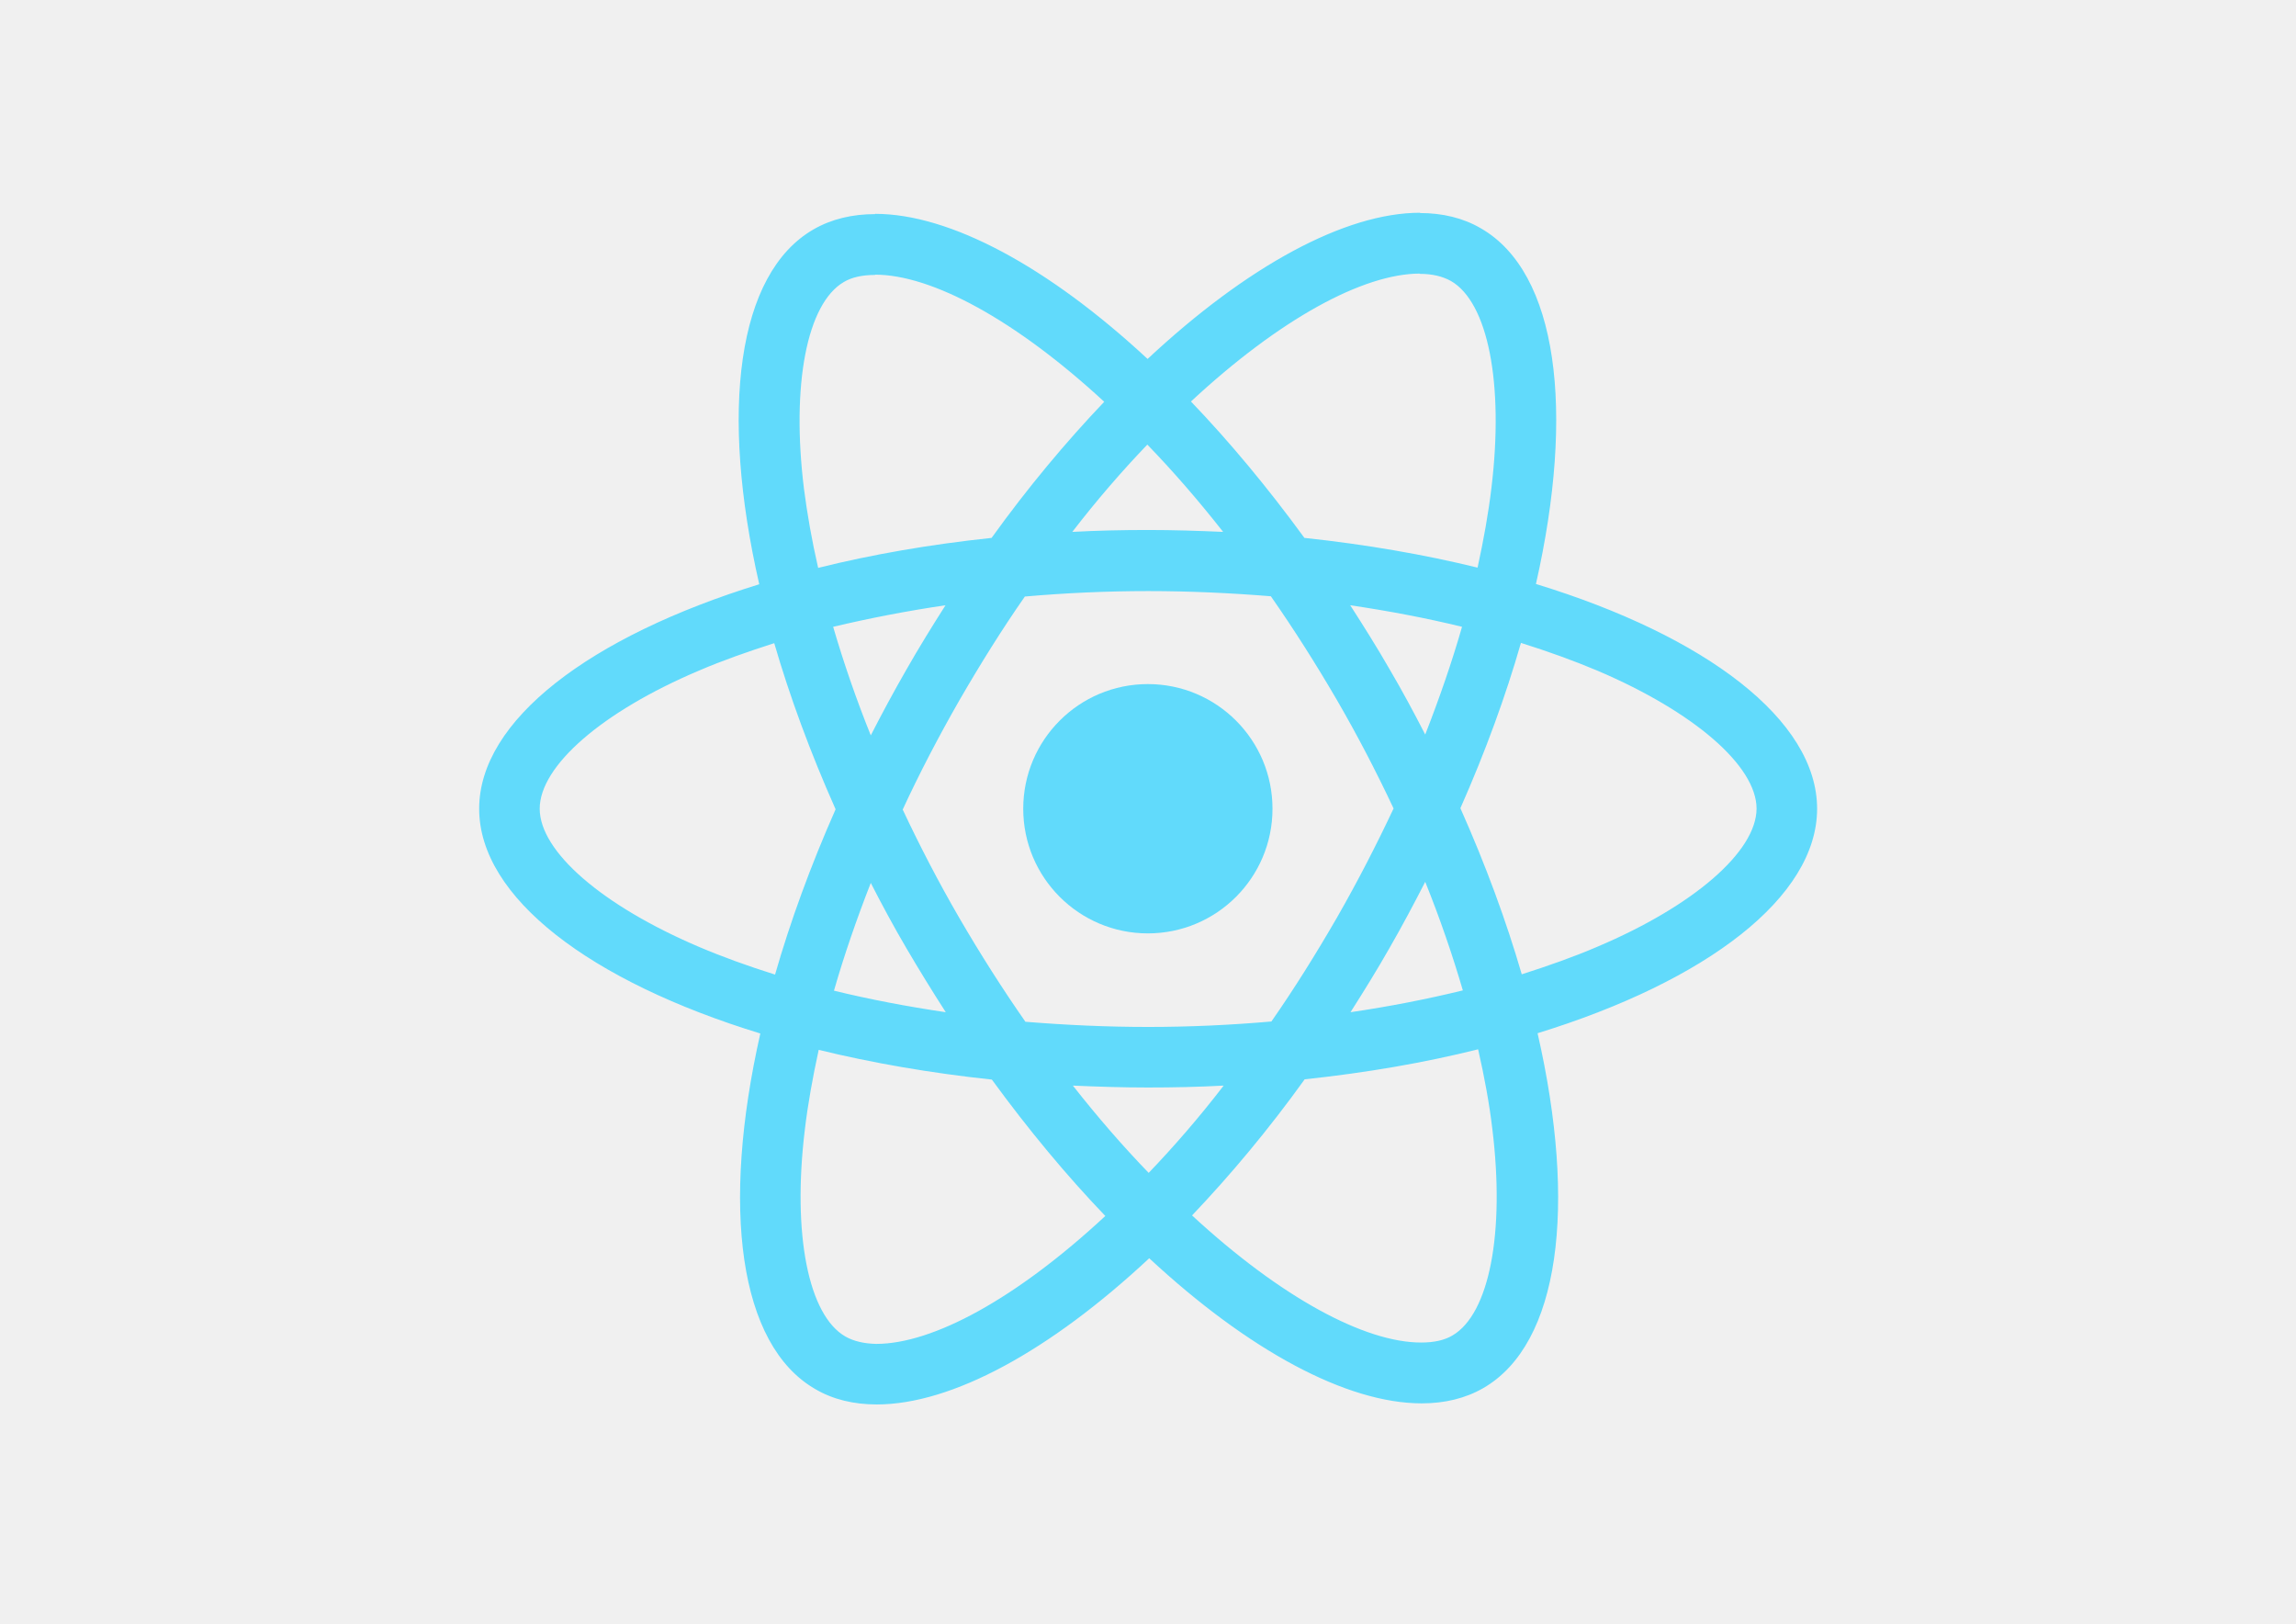
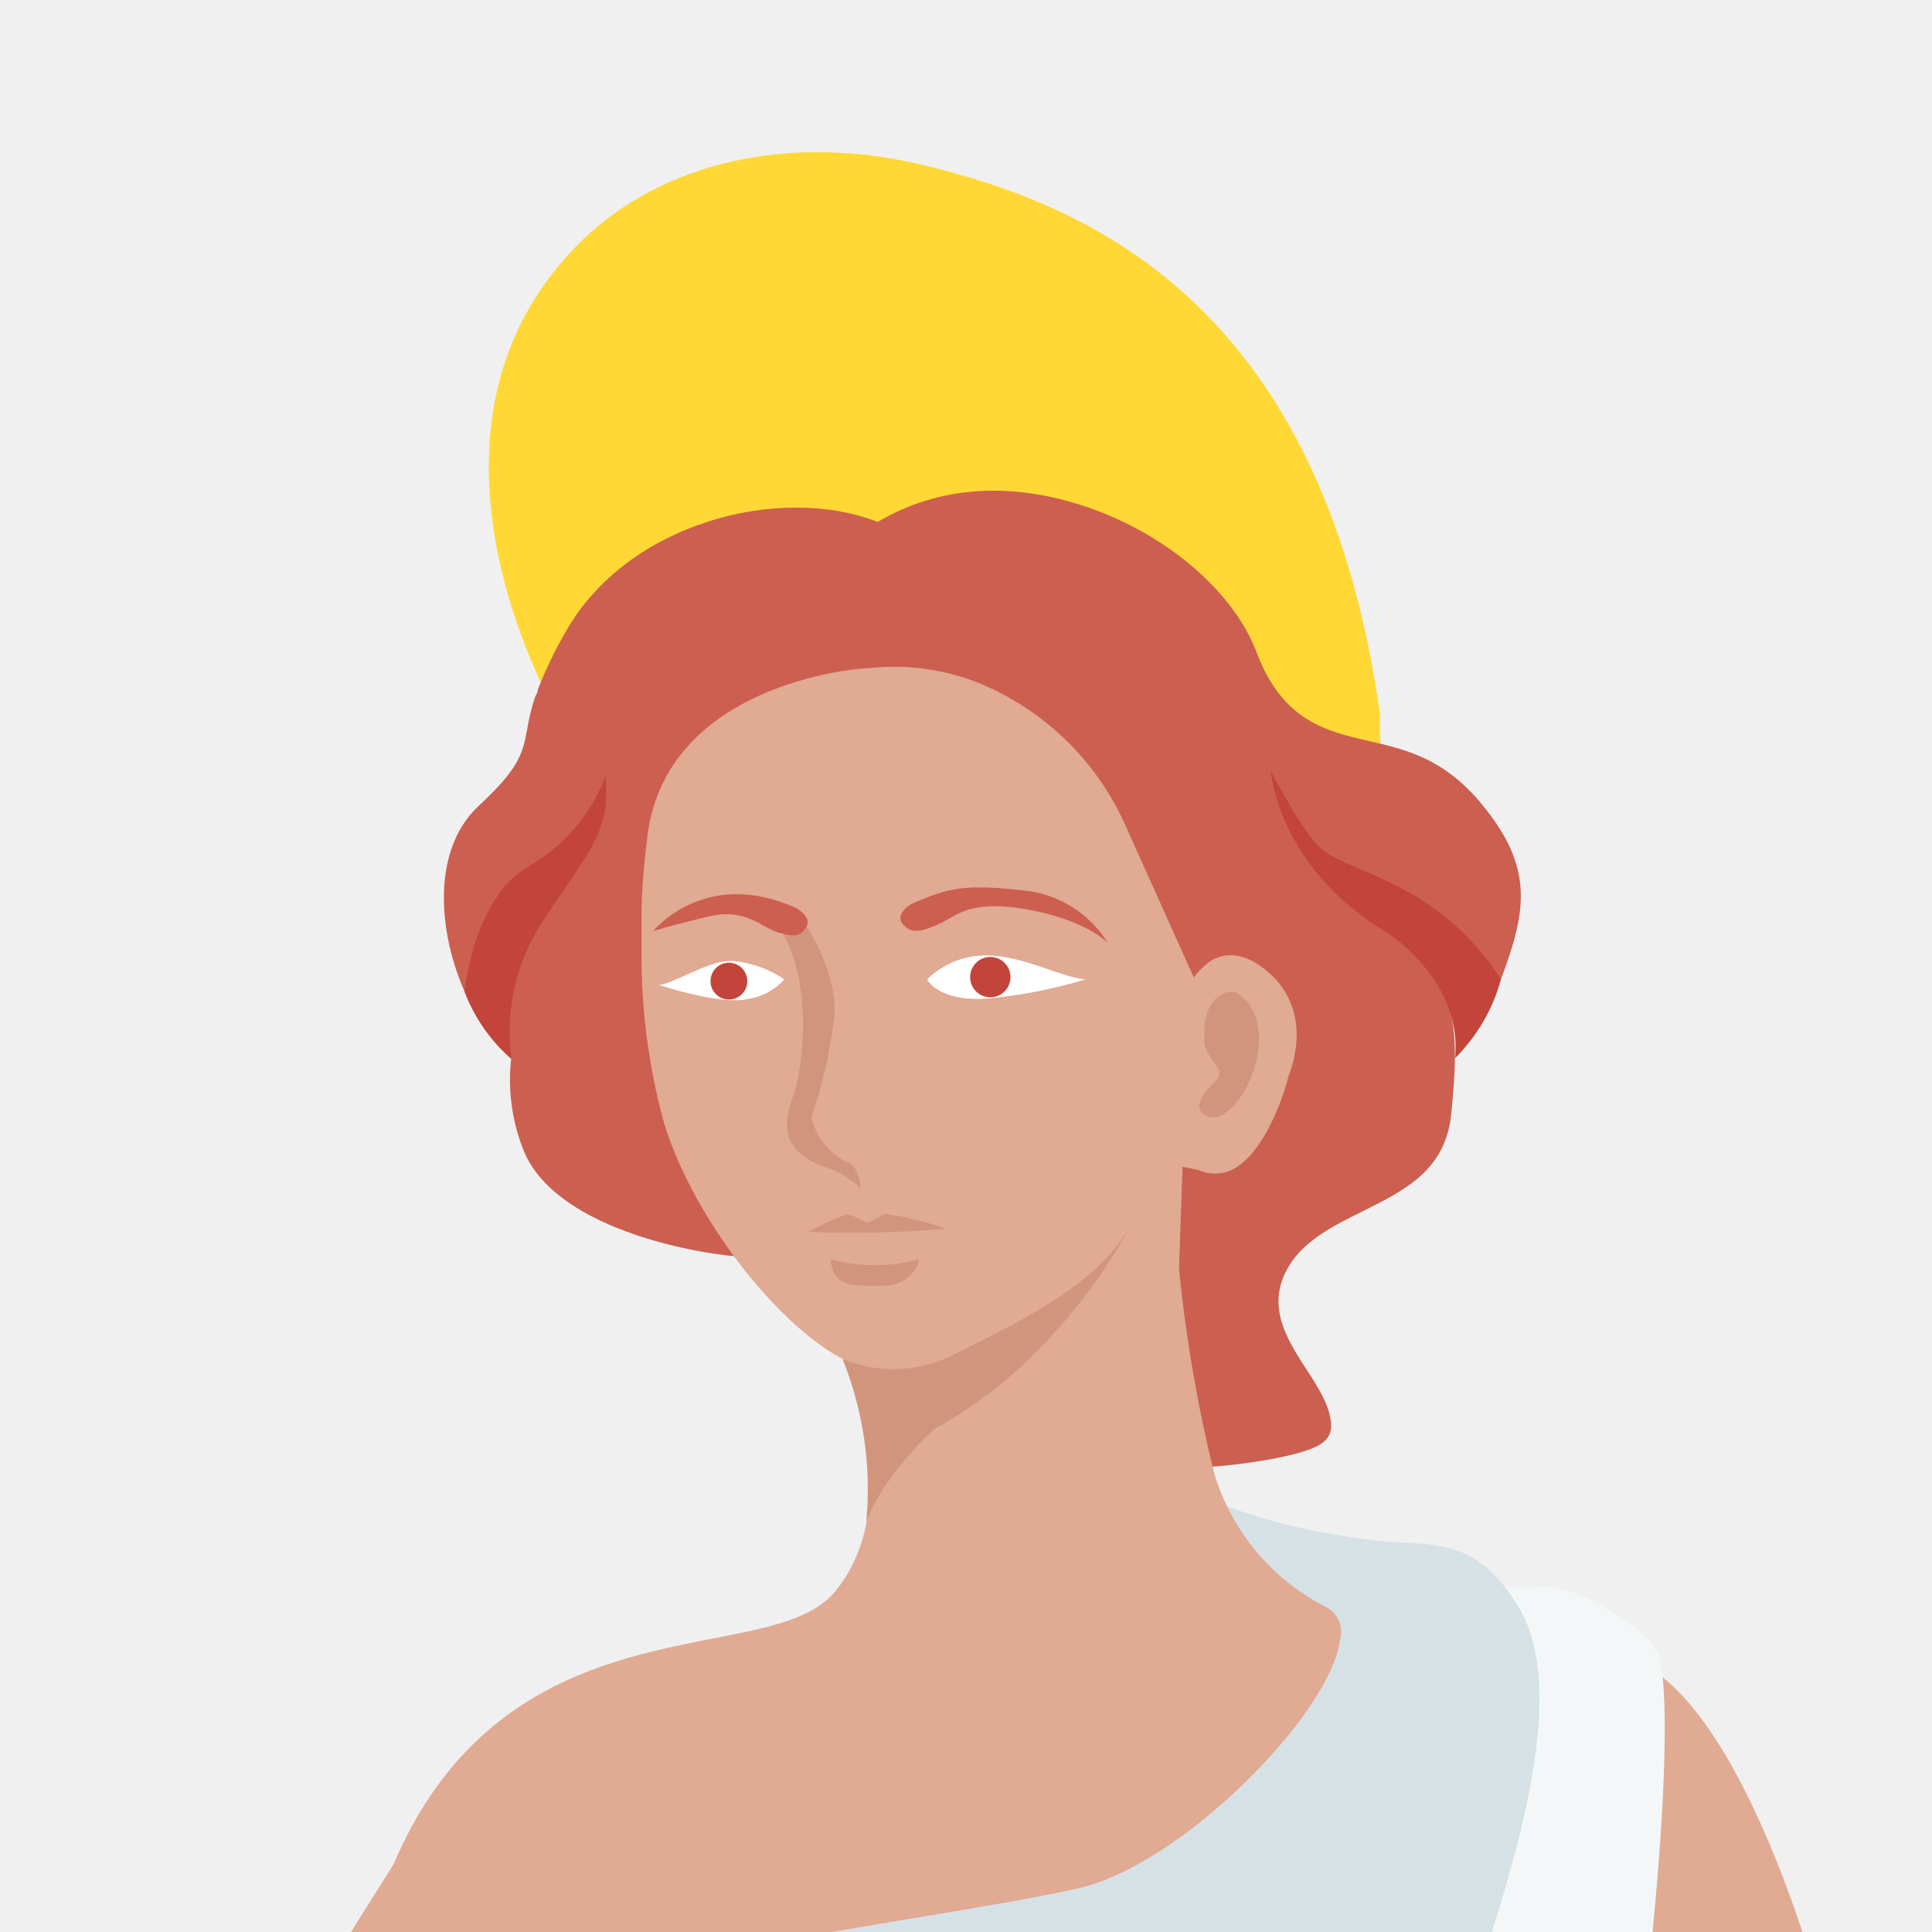
- <svg xmlns="http://www.w3.org/2000/svg" viewBox="0 0 841.9 595.3">
-   <g fill="#61DAFB">
-     <path d="M666.3 296.5c0-32.5-40.7-63.3-103.1-82.4 14.4-63.6 8-114.2-20.2-130.4-6.5-3.8-14.1-5.6-22.4-5.6v22.3c4.6 0 8.3.9 11.4 2.6 13.6 7.8 19.5 37.5 14.9 75.7-1.1 9.4-2.9 19.3-5.1 29.4-19.6-4.8-41-8.5-63.5-10.9-13.5-18.5-27.5-35.3-41.6-50 32.6-30.3 63.2-46.9 84-46.9V78c-27.5 0-63.5 19.6-99.9 53.6-36.4-33.8-72.4-53.2-99.9-53.2v22.3c20.7 0 51.4 16.5 84 46.6-14 14.7-28 31.4-41.3 49.9-22.6 2.4-44 6.1-63.6 11-2.3-10-4-19.7-5.2-29-4.7-38.2 1.1-67.9 14.6-75.8 3-1.8 6.9-2.6 11.5-2.6V78.5c-8.4 0-16 1.8-22.6 5.6-28.1 16.2-34.4 66.7-19.9 130.1-62.2 19.2-102.7 49.9-102.7 82.3 0 32.5 40.7 63.3 103.1 82.4-14.4 63.6-8 114.2 20.2 130.4 6.5 3.8 14.1 5.6 22.5 5.6 27.5 0 63.5-19.6 99.9-53.6 36.4 33.8 72.4 53.2 99.9 53.2 8.4 0 16-1.8 22.6-5.6 28.1-16.2 34.4-66.7 19.9-130.1 62-19.1 102.5-49.9 102.5-82.3zm-130.2-66.7c-3.7 12.9-8.3 26.2-13.5 39.5-4.1-8-8.4-16-13.1-24-4.6-8-9.5-15.8-14.4-23.4 14.2 2.1 27.9 4.7 41 7.9zm-45.8 106.5c-7.8 13.5-15.8 26.3-24.1 38.2-14.9 1.3-30 2-45.2 2-15.1 0-30.2-.7-45-1.9-8.3-11.9-16.4-24.6-24.2-38-7.6-13.1-14.5-26.4-20.8-39.8 6.2-13.4 13.2-26.8 20.7-39.9 7.8-13.5 15.8-26.3 24.1-38.2 14.9-1.3 30-2 45.2-2 15.1 0 30.2.7 45 1.9 8.3 11.9 16.4 24.6 24.2 38 7.6 13.1 14.5 26.4 20.8 39.8-6.3 13.4-13.2 26.8-20.7 39.9zm32.3-13c5.4 13.4 10 26.8 13.8 39.8-13.1 3.2-26.9 5.9-41.2 8 4.9-7.7 9.8-15.6 14.4-23.7 4.6-8 8.9-16.1 13-24.1zM421.2 430c-9.3-9.6-18.6-20.3-27.8-32 9 .4 18.2.7 27.5.7 9.4 0 18.7-.2 27.8-.7-9 11.7-18.3 22.4-27.5 32zm-74.4-58.9c-14.2-2.1-27.9-4.7-41-7.9 3.7-12.9 8.3-26.2 13.5-39.5 4.1 8 8.4 16 13.1 24 4.7 8 9.5 15.8 14.4 23.4zM420.7 163c9.3 9.6 18.6 20.3 27.8 32-9-.4-18.2-.7-27.5-.7-9.4 0-18.7.2-27.8.7 9-11.7 18.3-22.4 27.5-32zm-74 58.9c-4.9 7.7-9.8 15.6-14.4 23.7-4.6 8-8.9 16-13 24-5.4-13.4-10-26.8-13.8-39.8 13.1-3.1 26.9-5.8 41.2-7.9zm-90.5 125.2c-35.4-15.1-58.3-34.9-58.3-50.6 0-15.7 22.9-35.6 58.3-50.6 8.6-3.7 18-7 27.7-10.1 5.7 19.6 13.2 40 22.5 60.9-9.2 20.8-16.6 41.1-22.2 60.6-9.9-3.1-19.3-6.5-28-10.2zM310 490c-13.6-7.8-19.5-37.5-14.9-75.7 1.1-9.4 2.9-19.3 5.1-29.4 19.6 4.8 41 8.5 63.5 10.9 13.5 18.5 27.5 35.3 41.6 50-32.6 30.3-63.2 46.9-84 46.9-4.5-.1-8.3-1-11.3-2.7zm237.2-76.2c4.7 38.2-1.1 67.9-14.6 75.8-3 1.8-6.9 2.6-11.5 2.6-20.7 0-51.4-16.5-84-46.6 14-14.7 28-31.4 41.3-49.9 22.6-2.4 44-6.1 63.6-11 2.3 10.1 4.1 19.8 5.2 29.1zm38.5-66.7c-8.6 3.7-18 7-27.7 10.1-5.7-19.6-13.2-40-22.5-60.9 9.2-20.8 16.6-41.1 22.2-60.6 9.9 3.1 19.3 6.5 28.1 10.2 35.4 15.1 58.3 34.9 58.3 50.6-.1 15.7-23 35.6-58.4 50.6zM320.8 78.4z" />
-     <circle cx="420.9" cy="296.5" r="45.7" />
-     <path d="M520.5 78.1z" />
+ <svg xmlns="http://www.w3.org/2000/svg" id="Layer_1" width="130.232" height="130.232" data-name="Layer 1" version="1.1">
+   <defs id="defs4">
+     <clipPath id="clipPath2105" clipPathUnits="userSpaceOnUse">
+       <path id="rect2107" d="M290.286 17.306h130.232v130.232H290.286z" style="fill:#f3f7f8;fill-opacity:1;stroke:none;stroke-width:1.757;stroke-linecap:round" />
+     </clipPath>
+     <clipPath id="clipPath2109" clipPathUnits="userSpaceOnUse">
+       <path id="rect2111" d="M290.286 17.306h130.232v130.232H290.286z" style="fill:#f3f7f8;fill-opacity:1;stroke:none;stroke-width:1.757;stroke-linecap:round" />
+     </clipPath>
+     <style id="style2">.cls-1{fill:#e0aa93}.cls-5{fill:#cc5f50}.cls-12{fill:#d1957d}.cls-13{fill:#c2443a}.cls-14{fill:#fff}</style>
+   </defs>
+   <g id="layer2" transform="translate(-15.723 -5.306)">
+     <g id="g946" transform="translate(-578 -12)">
+       <path id="path2063" d="M704.268 129.402c.064 4.522-.518 11.51-1.301 18.135h12.256c-2.626-7.908-6.524-16.058-10.955-18.135z" class="cls-1" />
+       <path id="path2065" d="M693.994 124.152c-.352-.012-.57.01-.517.1 3.17 5.343 1.228 14.524-1.483 23.285h13.123c.873-8.778 1.185-17.25.28-18.935-.9-1.69-5.749-4.8-8.229-4.3.157.233-2.116-.114-3.174-.15z" style="fill:#f3f7f8" />
+       <path id="path2067" d="M674.396 117.842c1 1.67.12 6.82 3.08 8.4 1.41.75 2.471 1.19 2.231 3-.81 6.12-7.45 11-14.77 12.65-2.83.65-6.48 1.11-10.74 1.81-6.273 1.033-14.132 2.335-19.392 3.835h59.482c2.653-8.384 4.645-17.062 1.86-21.785-2.47-4.2-4.87-4.32-8.19-4.48-2.63-.13-9.71-1.18-13.56-3.43z" style="fill:#d6e1e5" />
+       <path id="path2069" d="M634.527 62.232c4.87-8.6 13.3-8.42 20.42-6 4.44-2.49 7.83-2.75 13.32-.82 5.76 2 8.38 5.79 10.06 10.27 1.43 3.8 5.59 3 8.45 3.61.14 0-.14-3.65 0-3.61-3.81-27.72-19.45-34.56-31-37.29-8.88-2.1-17.44-.16-22.9 5.2-11.16 11-4.31 26.66-2.06 31 .39-.74 3.12-1.32 3.71-2.36z" style="fill:#ffd835" />
+       <path id="path2071" d="M684.797 77.522a73.83 73.83 0 0 0 10.1 5.8c1.74-4.65 2.24-7.53-1.3-11.82-2.54-3.08-5.12-3.68-7.62-4.25-2.86-.66-5.81-1.34-7.56-6-1.52-4-5.92-7.84-11.23-9.7-5.31-1.86-10.24-1.47-14.3.94-6.59-2.6-16.88.07-21 7.35a27.67 27.67 0 0 0-1.9 3.93.83.83 0 0 1-.17.45 14.11 14.11 0 0 0-.56 2.25c-.3 1.67-.58 2.66-3.26 5.15-4.5 4.19-1.86 13.57 2.19 17a12.74 12.74 0 0 0 .94 6.49c2.42 5.24 12.12 6.83 15 6.94a51.58 51.58 0 0 1-4.71-10l12.98-26.62c1.79-.23 3.63-3 10.92 5.39a.77.77 0 0 1 .06.11.78.78 0 0 1 .07.1l8.57 15.07 6.2 5.09a15.45 15.45 0 0 1-4.84 3.54 4.14 4.14 0 0 1-2.58.44l-.16 4.67s1.81 10.49 3.32 16.38c1.64.07 7.8-.62 9-1.73a1.37 1.37 0 0 0 .5-1c0-1.26-.78-2.52-1.65-3.85-1.34-2.06-2.85-4.39-1.14-7.09 1.07-1.69 3-2.65 4.88-3.58 2.89-1.44 5.62-2.79 6-6.57.65-6.61.53-10.05-6.81-14.84l.39-.86c.11-.02-.38.79-.33.82z" class="cls-5" />
+       <path id="path2073" d="M655.428 62.316a15.32 15.32 0 0 0-3.1.026h-.111c-.57 0-13.889 1-14.899 11.72 0 0-.301 2.28-.351 4.51v3.66a42.57 42.57 0 0 0 1.54 10.86c2.34 7.49 9.64 16 14.21 16.57l.62 1.77a6.62 6.62 0 0 1-.82 0 6.85 6.85 0 0 1-1.13-.24c.74 2.31 2.31 8.73-1.25 13.25-1.56 2-4.569 2.57-8.389 3.32-6.91 1.36-16.38 3.219-21.49 15.199l-2.873 4.576h32.404c1.893-.326 3.8-.65 5.658-.955 4.22-.7 8.21-1.36 11-2 7-1.61 16.95-11.75 17.6-16.72a1.89 1.89 0 0 0-.9-2.21 14.91 14.91 0 0 1-7.569-9 97.5 97.5 0 0 1-2.38-13.84l.24-6.86 1.1.23a2.63 2.63 0 0 0 2.3-.06c2.09-1.08 3.4-4.87 3.73-6.24.09-.26 1.82-4.24-1.3-7-2.6-2.3-4.25-.55-4.25-.55a3.66 3.66 0 0 0-.82.87l-4.561-10.14a18.47 18.47 0 0 0-8.309-8.95 15.32 15.32 0 0 0-5.9-1.796z" class="cls-1" />
+       <path id="path2075" d="M650.517 108.912a9 9 0 0 0 7.81-.45c4.41-2.21 9.16-4.5 11.49-8.33 0 0-4.51 8.86-13.06 13.46 0 0-3.49 3.1-4.64 6.31a23.5 23.5 0 0 0-1.6-10.99z" class="cls-12" />
+       <path id="path2077" d="M628.197 88.692a13.61 13.61 0 0 1 2.09-9.26c3-4.57 4.66-6.06 4.24-9.78a11.73 11.73 0 0 1-5.09 6c-3.83 2.13-4.39 8.53-4.39 8.53a11.37 11.37 0 0 0 3.15 4.51z" class="cls-13" />
+       <path id="path2079" d="M679.387 69.312s.49 6.51 7.84 10.86c0 0 5.1 3.22 4.58 8.46a11.91 11.91 0 0 0 3.09-5.3 17.4 17.4 0 0 0-7.26-6.42c-5.06-2.54-4.53-.87-8.25-7.6z" class="cls-13" />
+       <path id="path2081" d="M676.997 84.182c-.25-.15-2.36 0-2.08 3.42.1 1.16 1.56 1.76.78 2.54s-1.79 1.88-.57 2.41c2.08.88 5.51-6.2 1.87-8.37z" class="cls-12" />
+       <path id="path2083" d="M650.787 95.642a4.69 4.69 0 0 1-2.38-3 31.4 31.4 0 0 0 1.5-6.42c.4-2.44-.93-5.17-2.26-7.24l-1.92.23c3 3.31 2.14 10.1 1.49 11.87-.65 1.77-1 3.68 1.92 4.82a6.16 6.16 0 0 1 2.62 1.53c-.27-1.9-.97-1.79-.97-1.79z" class="cls-12" />
+       <path id="path2085" d="M647.417 78.532s1.06.59.66 1.25-.75.7-1.87.39c-1.12-.31-2.18-1.68-4.66-1.1-2.48.58-3.8 1-3.8 1s3.5-4.36 9.67-1.54z" class="cls-5" />
+       <path id="path2087" d="M655.107 78.262s-1.1.68-.52 1.35c.58.67 1.24.5 2.39 0 1.15-.5 2-1.72 6-1s5.41 2.24 5.41 2.24a7.51 7.51 0 0 0-5.65-3.52c-3.96-.45-5.1-.19-7.63.93z" class="cls-5" />
+       <path id="path2089" d="M656.217 83.322a5.63 5.63 0 0 1 4-1.61c2.5 0 5.12 1.52 6.68 1.61a32.94 32.94 0 0 1-6.68 1.3c-3.29.21-4-1.3-4-1.3z" class="cls-14" />
+       <path id="path2091" d="M646.587 83.322a7.32 7.32 0 0 0-3.63-1.25c-1.69.07-3.7 1.5-4.81 1.63 0 0 4.18 1.39 6 .94a4 4 0 0 0 2.44-1.32z" class="cls-14" />
+       <circle id="circle2093" cx="660.477" cy="83.172" r="1.36" class="cls-13" />
+       <circle id="circle2095" cx="642.857" cy="83.442" r="1.24" class="cls-13" />
+       <path id="path2097" d="M648.167 100.342a24.42 24.42 0 0 1 2.67-1.2 6.18 6.18 0 0 1 1.35.6l1.2-.6a18.75 18.75 0 0 1 4.11 1 78 78 0 0 1-9.33.2z" class="cls-12" />
+       <path id="path2099" d="M649.697 102.192a11.47 11.47 0 0 0 6 0 2.36 2.36 0 0 1-2.48 1.77c-2.17.07-3.31.02-3.52-1.77z" class="cls-12" />
+     </g>
  </g>
</svg>
